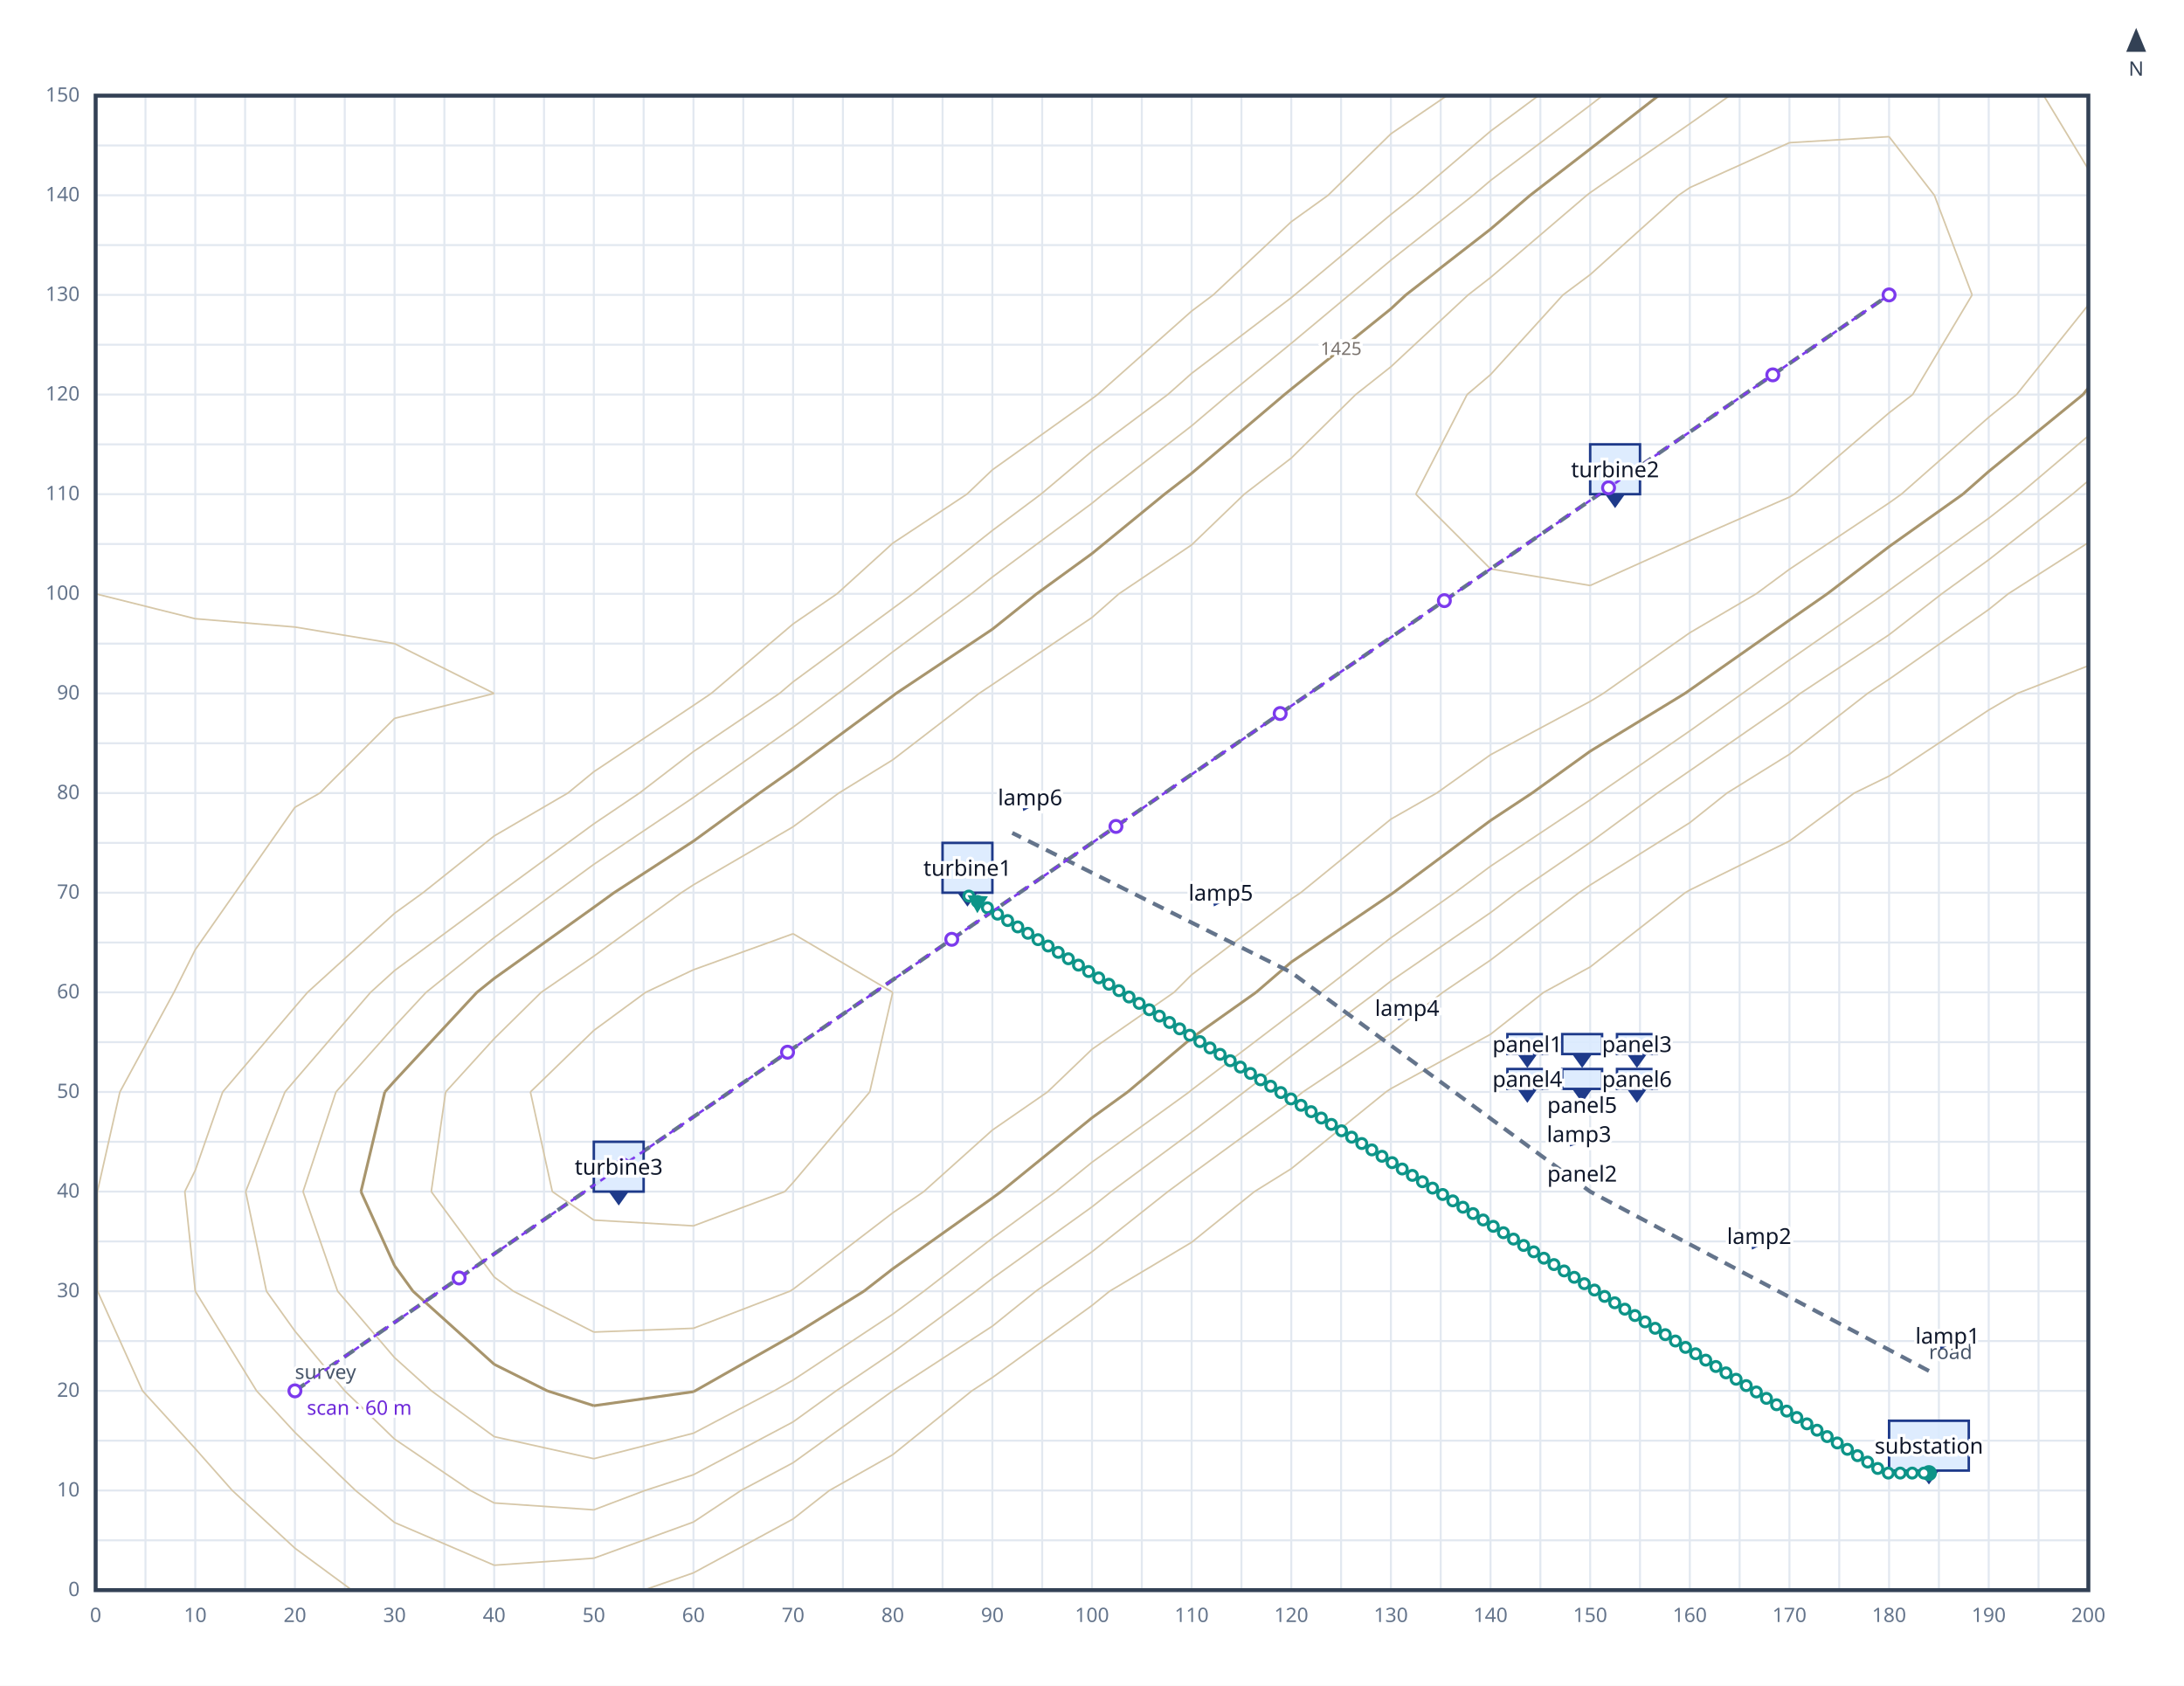
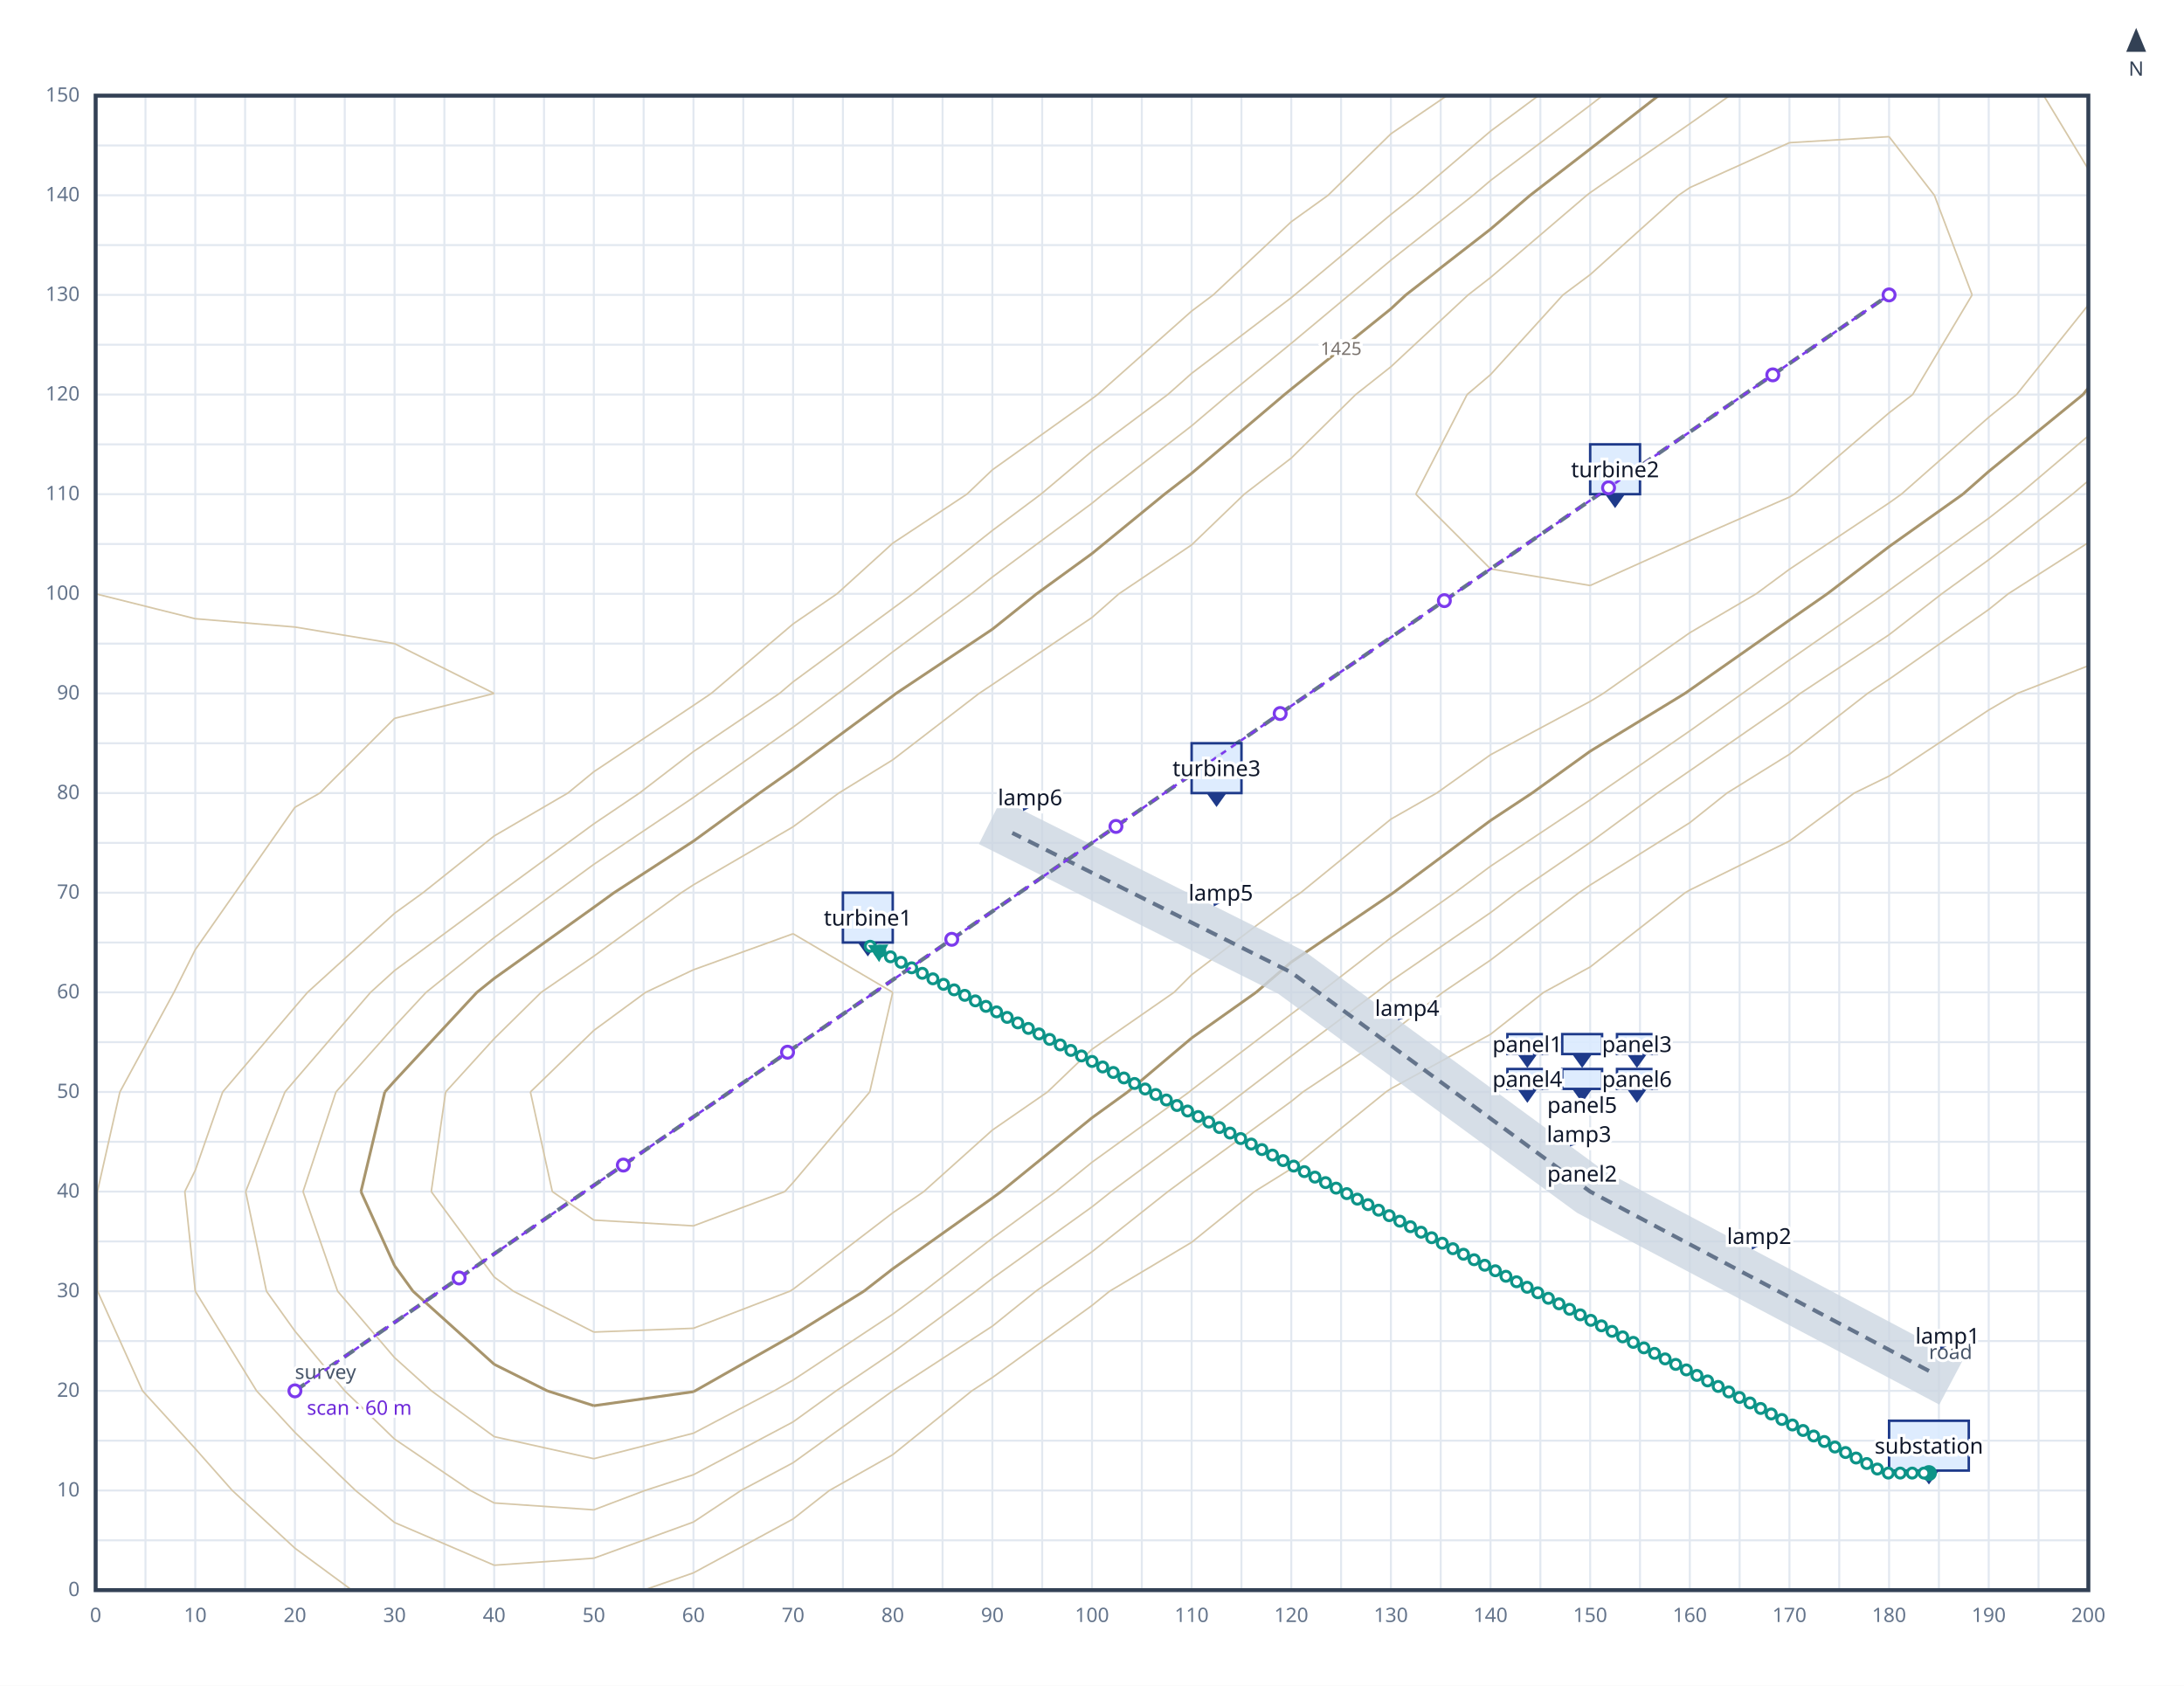
<svg xmlns="http://www.w3.org/2000/svg" width="1096" height="846" viewBox="0 0 1096 846" font-family="sans-serif">
  <rect width="100%" height="100%" fill="#ffffff" />
  <path d="M73 798V48M98 798V48M123 798V48M148 798V48M173 798V48M198 798V48M223 798V48M248 798V48M273 798V48M298 798V48M323 798V48M348 798V48M373 798V48M398 798V48M423 798V48M448 798V48M473 798V48M498 798V48M523 798V48M548 798V48M573 798V48M598 798V48M623 798V48M648 798V48M673 798V48M698 798V48M723 798V48M748 798V48M773 798V48M798 798V48M823 798V48M848 798V48M873 798V48M898 798V48M923 798V48M948 798V48M973 798V48M998 798V48M1023 798V48M48 773H1048M48 748H1048M48 723H1048M48 698H1048M48 673H1048M48 648H1048M48 623H1048M48 598H1048M48 573H1048M48 548H1048M48 523H1048M48 498H1048M48 473H1048M48 448H1048M48 423H1048M48 398H1048M48 373H1048M48 348H1048M48 323H1048M48 298H1048M48 273H1048M48 248H1048M48 223H1048M48 198H1048M48 173H1048M48 148H1048M48 123H1048M48 98H1048M48 73H1048" stroke="#e2e8f0" stroke-width="1" fill="none" />
  <path d="M148,776.95L116.57,748M176.57,798L148,776.95M323,798L348,789.33M398,762.29L348,789.33M416.18,748L398,762.29M98,727.03L71.53,698M116.57,748L98,727.03M416.18,748L448,730.05M487.68,698L448,730.05M71.53,698L48.98,648M487.68,698L498,691.3M548,655.14L498,691.3M556.82,648L548,655.14M48.98,648L48.88,598M556.82,648L598,623.44M629.52,598L598,623.44M48.88,598L60.16,548M629.52,598L648,586.51M695.5,548L648,586.51M60.16,548L87.29,498M695.5,548L698,546.33M748,519.05L698,546.33M774.67,498L748,519.05M87.29,498L98,476.57M118,448L98,476.57M774.67,498L798,485.27M845.67,448L798,485.27M118,448L148,405.14M160.5,398L148,405.14M845.67,448L848,446.65M898,422.07L848,446.65M930.5,398L898,422.07M160.5,398L198,360.5M248,348L198,360.5M930.5,398L948,389.46M998,356.33L948,389.46M1012.29,348L998,356.33M98,310.5L48,298M148,314.67L98,310.5M198,323L148,314.67M248,348L198,323M1012.29,348L1048,334.11M198,764.07L178.43,748M248,785.5L198,764.07M298,781.98L248,785.5M348,763.82L298,781.98M371.85,748L348,763.82M148,718.83L128.77,698M178.43,748L148,718.83M371.85,748L398,734.07M448,698L398,734.07M448,698L448,698M98,648L98,648M128.77,698L98,648M448,698L498,665.53M519.79,648L498,665.53M98,648L92.74,598M519.79,648L548,628.18M586.07,598L548,628.18M92.74,598L98,587.29M111.75,548L98,587.29M586.07,598L598,589.18M648,552.73L598,589.18M653.83,548L648,552.73M111.75,548L148,505.35M154.33,498L148,505.35M653.83,548L698,518.56M724.06,498L698,518.56M154.33,498L198,458.34M212.29,448L198,458.34M724.06,498L748,481.81M792.37,448L748,481.81M212.29,448L248,419.52M284.96,398L248,419.52M792.37,448L798,444.15M848,412.86L798,444.15M866.64,398L848,412.86M284.96,398L298,387.29M348,354.02L298,387.29M356.9,348L348,354.02M866.64,398L898,378.53M937.19,348L898,378.53M356.9,348L398,313.12M420.03,298L398,313.12M937.19,348L948,340.86M998,305.89L948,340.86M1007.78,298L998,305.89M420.03,298L448,272.62M485.21,248L448,272.62M1007.78,298L1048,272.31M485.21,248L498,235.78M548,200.11L498,235.78M550.82,198L548,200.11M550.82,198L598,156.12M608.83,148L598,156.12M608.83,148L648,111.28M666.48,98L648,111.28M666.48,98L698,67.15M726.12,48L698,67.15M248,754.25L236.1,748M298,757.71L248,754.25M323.64,748L298,757.71M198,722.19L173,698M236.1,748L198,722.19M323.64,748L348,740.08M398,713.57L348,740.08M419.59,698L398,713.57M148,668L133.71,648M173,698L148,668M419.59,698L448,678.77M489.67,648L448,678.77M133.71,648L123.29,598M489.67,648L498,641.55M548,605.66L498,641.55M557.66,598L548,605.66M123.29,598L143,548M557.66,598L598,568.17M624.37,548L598,568.17M143,548L148,542.12M185.97,498L148,542.12M624.37,548L648,529.93M690.7,498L648,529.93M185.97,498L198,487.08M248,450.05L198,487.08M250.78,448L248,450.05M690.7,498L698,492.35M748,458L698,492.35M761.12,448L748,458M250.78,448L298,413.45M320.89,398L298,413.45M761.12,448L798,422.79M831.72,398L798,422.79M320.89,398L348,377.17M391.15,348L348,377.17M831.72,398L848,386.8M898,352.21L848,386.8M903.41,348L898,352.21M391.15,348L398,342.19M448,305.39L398,342.19M458,298L448,305.39M903.41,348L948,318.54M974.44,298L948,318.54M458,298L498,266.22M522.38,248L498,266.22M974.44,298L998,280.92M1040.02,248L998,280.92M522.38,248L548,226.42M586.03,198L548,226.42M1040.02,248L1048,241.24M586.03,198L598,187.37M648,149.38L598,187.37M649.65,148L648,149.38M649.65,148L698,107.63M710.21,98L698,107.63M710.21,98L748,65.82M772,48L748,65.82M248,720.97L216.52,698M298,732.04L248,720.97M348,719.25L298,732.04M388.48,698L348,719.25M198,681.33L169.43,648M216.52,698L198,681.33M388.48,698L398,692.59M448,659.54L398,692.59M463.63,648L448,659.54M169.43,648L152.07,598M463.63,648L498,621.39M529.87,598L498,621.39M152.07,598L168.59,548M529.87,598L548,583.27M596.77,548L548,583.27M168.59,548L198,515.03M213.82,498L198,515.03M596.77,548L598,546.96M648,508.92L598,546.96M662.61,498L648,508.92M213.82,498L248,470.54M278.56,448L248,470.54M662.61,498L698,470.61M730.1,448L698,470.61M278.56,448L298,433.77M348,400.19L298,433.77M351.01,398L348,400.19M730.1,448L748,434.7M798,401.42L748,434.7M802.65,398L798,401.42M351.01,398L398,364.95M420.73,348L398,364.95M802.65,398L848,366.8M874.4,348L848,366.8M420.73,348L448,327.13M487.41,298L448,327.13M874.4,348L898,331.2M945.7,298L898,331.2M487.41,298L498,289.59M548,252.55L498,289.59M553.56,248L548,252.55M945.7,298L948,296.25M998,260.08L948,296.25M1013.43,248L998,260.08M553.56,248L598,213.71M616.54,198L598,213.71M1013.43,248L1048,218.72M616.54,198L648,172.31M677.12,148L648,172.31M677.12,148L698,130.57M739.28,98L698,130.57M739.28,98L748,90.57M798,52.82L748,90.57M804.18,48L798,52.82M298,668.49L257.68,648M348,666.59L298,668.49M396.33,648L348,666.59M248,640.86L216.42,598M257.68,648L248,640.86M396.33,648L398,647M448,608.67L398,647M463.57,598L448,608.67M216.42,598L223.64,548M463.57,598L498,567.12M525.66,548L498,567.12M223.64,548L248,521.24M271.57,498L248,521.24M525.66,548L548,526.57M589.18,498L548,526.57M271.57,498L298,479.86M341.92,448L298,479.86M589.18,498L598,489.18M648,451.16L598,489.18M652.72,448L648,451.16M341.92,448L348,444.05M398,414.92L348,444.05M420.92,398L398,414.92M652.72,448L698,411.08M720.97,398L698,411.08M420.92,398L448,381.33M491.33,348L448,381.33M720.97,398L748,378.77M798,352L748,378.77M804.56,348L798,352M491.33,348L498,343.56M548,309.9L498,343.56M561.51,298L548,309.9M804.56,348L848,317.54M881.33,298L848,317.54M561.51,298L598,273.45M624.42,248L598,273.45M881.33,298L898,285.68M948,252.39L898,285.68M954.17,248L948,252.39M624.42,248L648,229.88M680.35,198L648,229.88M954.17,248L998,209.41M1012,198L998,209.41M680.35,198L698,184.05M736.75,148L698,184.05M1012,198L1048,153M736.75,148L748,139.26M796.3,98L748,139.26M796.3,98L798,96.68M848,62.1L798,96.68M868,48L848,62.1M1048,84.96L1025.63,48M298,612.29L277.17,598M348,615.19L298,612.29M393.83,598L348,615.19M277.17,598L266.18,548M393.83,598L398,593.45M436.46,548L398,593.45M266.18,548L298,517.12M324,498L298,517.12M436.46,548L448,498M448,498L448,498M324,498L348,486.68M398,468.59L348,486.68M448,498L398,468.59M448,498L448,498M748,285.5L710.5,248M798,293.83L748,285.5M848,271.33L798,293.83M898,249.45L848,271.33M900.38,248L898,249.45M710.5,248L736.24,198M900.38,248L948,207.18M959.84,198L948,207.18M736.24,198L748,188M784.36,148L748,188M959.84,198L989.67,148M784.36,148L798,137.83M842.34,98L798,137.83M989.67,148L970.73,98M842.34,98L848,94.15M898,71.61L848,94.15M948,68.59L898,71.61M970.73,98L948,68.59" stroke="#d6c7a8" stroke-width="0.8" fill="none" />
  <path d="M298,705.45L274.67,698M348,698.42L298,705.45M348.79,698L348,698.42M248,684.67L207.26,648M274.67,698L248,684.67M348.79,698L398,670.07M433.51,648L398,670.07M198,635.18L181.14,598M207.26,648L198,635.18M433.51,648L448,636.76M498,601.23L448,636.76M502.4,598L498,601.23M181.14,598L193.1,548M502.4,598L548,560.95M565.9,548L548,560.95M193.1,548L198,542.51M239.33,498L198,542.51M565.9,548L598,520.92M630.35,498L598,520.92M239.33,498L248,491.03M298,455.35L248,491.03M308.14,448L298,455.35M630.35,498L648,482.81M698,448.87L648,482.81M699.23,448L698,448.87M308.14,448L348,422.12M381.13,398L348,422.12M699.23,448L748,411.76M768.83,398L748,411.76M381.13,398L398,386.14M448,349.28L398,386.14M449.67,348L448,349.28M768.83,398L798,377M845.54,348L798,377M449.67,348L498,315.78M520.22,298L498,315.78M845.54,348L848,346.28M898,311.2L848,346.28M916.97,298L898,311.2M520.22,298L548,277.8M584.42,248L548,277.8M916.97,298L948,274.32M985.04,248L948,274.32M584.42,248L598,237.52M644.63,198L598,237.52M985.04,248L998,236.59M1045.33,198L998,236.59M644.63,198L648,195.25M698,154.98L648,195.25M705.5,148L698,154.98M1045.33,198L1048,194.67M705.5,148L748,114.99M767.89,98L748,114.99M767.89,98L798,74.75M832.27,48L798,74.75" stroke="#a8956d" stroke-width="1.4" fill="none" />
  <text x="673" y="178.11" font-size="9" fill="#78716c" text-anchor="middle" stroke="#ffffff" stroke-width="3" paint-order="stroke">1425</text>
  <rect x="48" y="48" width="1000" height="750" fill="none" stroke="#334155" stroke-width="2" />
+   <path data-line="road" d="M968 688L798 598L648 488L508 418" fill="none" stroke="#cbd5e1" stroke-opacity="0.8" stroke-width="25" stroke-linejoin="miter" stroke-linecap="square" />
  <path d="M968 688L798 598L648 488L508 418" fill="none" stroke="#64748b" stroke-width="2" stroke-dasharray="6 4" stroke-linejoin="round" />
  <text x="968" y="682" font-size="10" fill="#475569" stroke="#ffffff" stroke-width="3" paint-order="stroke">road</text>
  <path d="M148 698L948 148" fill="none" stroke="#64748b" stroke-width="2" stroke-dasharray="6 4" stroke-linejoin="round" />
  <text x="148" y="692" font-size="10" fill="#475569" stroke="#ffffff" stroke-width="3" paint-order="stroke">survey</text>
  <text x="48" y="814" font-size="10" fill="#64748b" text-anchor="middle">0</text>
  <text x="98" y="814" font-size="10" fill="#64748b" text-anchor="middle">10</text>
  <text x="148" y="814" font-size="10" fill="#64748b" text-anchor="middle">20</text>
  <text x="198" y="814" font-size="10" fill="#64748b" text-anchor="middle">30</text>
  <text x="248" y="814" font-size="10" fill="#64748b" text-anchor="middle">40</text>
  <text x="298" y="814" font-size="10" fill="#64748b" text-anchor="middle">50</text>
  <text x="348" y="814" font-size="10" fill="#64748b" text-anchor="middle">60</text>
  <text x="398" y="814" font-size="10" fill="#64748b" text-anchor="middle">70</text>
  <text x="448" y="814" font-size="10" fill="#64748b" text-anchor="middle">80</text>
  <text x="498" y="814" font-size="10" fill="#64748b" text-anchor="middle">90</text>
  <text x="548" y="814" font-size="10" fill="#64748b" text-anchor="middle">100</text>
  <text x="598" y="814" font-size="10" fill="#64748b" text-anchor="middle">110</text>
  <text x="648" y="814" font-size="10" fill="#64748b" text-anchor="middle">120</text>
  <text x="698" y="814" font-size="10" fill="#64748b" text-anchor="middle">130</text>
  <text x="748" y="814" font-size="10" fill="#64748b" text-anchor="middle">140</text>
  <text x="798" y="814" font-size="10" fill="#64748b" text-anchor="middle">150</text>
  <text x="848" y="814" font-size="10" fill="#64748b" text-anchor="middle">160</text>
  <text x="898" y="814" font-size="10" fill="#64748b" text-anchor="middle">170</text>
  <text x="948" y="814" font-size="10" fill="#64748b" text-anchor="middle">180</text>
  <text x="998" y="814" font-size="10" fill="#64748b" text-anchor="middle">190</text>
  <text x="1048" y="814" font-size="10" fill="#64748b" text-anchor="middle">200</text>
  <text x="40" y="801" font-size="10" fill="#64748b" text-anchor="end">0</text>
  <text x="40" y="751" font-size="10" fill="#64748b" text-anchor="end">10</text>
  <text x="40" y="701" font-size="10" fill="#64748b" text-anchor="end">20</text>
  <text x="40" y="651" font-size="10" fill="#64748b" text-anchor="end">30</text>
  <text x="40" y="601" font-size="10" fill="#64748b" text-anchor="end">40</text>
  <text x="40" y="551" font-size="10" fill="#64748b" text-anchor="end">50</text>
  <text x="40" y="501" font-size="10" fill="#64748b" text-anchor="end">60</text>
  <text x="40" y="451" font-size="10" fill="#64748b" text-anchor="end">70</text>
  <text x="40" y="401" font-size="10" fill="#64748b" text-anchor="end">80</text>
  <text x="40" y="351" font-size="10" fill="#64748b" text-anchor="end">90</text>
  <text x="40" y="301" font-size="10" fill="#64748b" text-anchor="end">100</text>
  <text x="40" y="251" font-size="10" fill="#64748b" text-anchor="end">110</text>
  <text x="40" y="201" font-size="10" fill="#64748b" text-anchor="end">120</text>
  <text x="40" y="151" font-size="10" fill="#64748b" text-anchor="end">130</text>
  <text x="40" y="101" font-size="10" fill="#64748b" text-anchor="end">140</text>
  <text x="40" y="51" font-size="10" fill="#64748b" text-anchor="end">150</text>
  <path d="M1072 14l-5 12h10z" fill="#334155" />
  <text x="1072" y="38" font-size="10" fill="#334155" text-anchor="middle">N</text>
  <polygon points="948,738 988,738 988,713 948,713" fill="#dbeafe" fill-opacity="0.9" stroke="#1e3a8a" stroke-width="1.25" />
  <polygon points="968,745 973,738 963,738" fill="#1e3a8a" />
  <polygon points="976.34,670.64 977.67,671.34 978.37,670.01 977.05,669.31" fill="#dbeafe" fill-opacity="0.9" stroke="#1e3a8a" stroke-width="1.25" />
  <polygon points="973.73,677.17 981.43,673.33 972.59,668.65" fill="#1e3a8a" />
  <polygon points="881.8,620.58 883.12,621.28 883.83,619.96 882.5,619.26" fill="#dbeafe" fill-opacity="0.9" stroke="#1e3a8a" stroke-width="1.25" />
  <polygon points="879.19,627.12 886.88,623.27 878.04,618.59" fill="#1e3a8a" />
  <polygon points="791.36,569.26 792.57,570.15 793.46,568.94 792.25,568.05" fill="#dbeafe" fill-opacity="0.9" stroke="#1e3a8a" stroke-width="1.25" />
  <polygon points="787.82,575.35 796,572.66 787.93,566.75" fill="#1e3a8a" />
  <polygon points="811.47,546.47 831.47,546.47 831.47,536.47 811.47,536.47" fill="#dbeafe" fill-opacity="0.9" stroke="#1e3a8a" stroke-width="1.25" />
  <polygon points="821.47,553.47 826.47,546.47 816.47,546.47" fill="#1e3a8a" />
  <polygon points="783.97,546.47 803.97,546.47 803.97,536.47 783.97,536.47" fill="#dbeafe" fill-opacity="0.9" stroke="#1e3a8a" stroke-width="1.25" />
  <polygon points="793.97,553.47 798.97,546.47 788.97,546.47" fill="#1e3a8a" />
  <polygon points="811.47,528.97 831.47,528.97 831.47,518.97 811.47,518.97" fill="#dbeafe" fill-opacity="0.9" stroke="#1e3a8a" stroke-width="1.25" />
  <polygon points="821.47,535.97 826.47,528.97 816.47,528.97" fill="#1e3a8a" />
  <polygon points="756.47,546.47 776.47,546.47 776.47,536.47 756.47,536.47" fill="#dbeafe" fill-opacity="0.9" stroke="#1e3a8a" stroke-width="1.25" />
  <polygon points="766.47,553.47 771.47,546.47 761.47,546.47" fill="#1e3a8a" />
  <polygon points="783.97,528.97 803.97,528.97 803.97,518.97 783.97,518.97" fill="#dbeafe" fill-opacity="0.9" stroke="#1e3a8a" stroke-width="1.25" />
  <polygon points="793.97,535.97 798.97,528.97 788.97,528.97" fill="#1e3a8a" />
  <polygon points="756.47,528.97 776.47,528.97 776.47,518.97 756.47,518.97" fill="#dbeafe" fill-opacity="0.9" stroke="#1e3a8a" stroke-width="1.25" />
  <polygon points="766.47,535.97 771.47,528.97 761.47,528.97" fill="#1e3a8a" />
  <polygon points="705.09,506 706.3,506.88 707.19,505.67 705.98,504.79" fill="#dbeafe" fill-opacity="0.9" stroke="#1e3a8a" stroke-width="1.25" />
  <polygon points="701.56,512.08 709.73,509.4 701.66,503.48" fill="#1e3a8a" />
  <polygon points="611.62,448.29 612.96,448.96 613.63,447.62 612.29,446.95" fill="#dbeafe" fill-opacity="0.9" stroke="#1e3a8a" stroke-width="1.25" />
  <polygon points="609.16,454.89 616.76,450.86 607.82,446.39" fill="#1e3a8a" />
+   <polygon points="598,398 623,398 623,373 598,373" fill="#dbeafe" fill-opacity="0.9" stroke="#1e3a8a" stroke-width="1.25" />
+   <polygon points="610.5,405 615.5,398 605.5,398" fill="#1e3a8a" />
  <polygon points="515.94,400.45 517.28,401.12 517.95,399.78 516.61,399.11" fill="#dbeafe" fill-opacity="0.9" stroke="#1e3a8a" stroke-width="1.25" />
  <polygon points="513.48,407.04 521.08,403.02 512.14,398.55" fill="#1e3a8a" />
-   <polygon points="473,448 498,448 498,423 473,423" fill="#dbeafe" fill-opacity="0.9" stroke="#1e3a8a" stroke-width="1.25" />
-   <polygon points="485.5,455 490.5,448 480.5,448" fill="#1e3a8a" />
-   <polygon points="298,598 323,598 323,573 298,573" fill="#dbeafe" fill-opacity="0.9" stroke="#1e3a8a" stroke-width="1.25" />
-   <polygon points="310.5,605 315.5,598 305.5,598" fill="#1e3a8a" />
+   <polygon points="423,473 448,473 448,448 423,448" fill="#dbeafe" fill-opacity="0.9" stroke="#1e3a8a" stroke-width="1.25" />
+   <polygon points="435.5,480 440.5,473 430.5,473" fill="#1e3a8a" />
  <polygon points="798,248 823,248 823,223 798,223" fill="#dbeafe" fill-opacity="0.9" stroke="#1e3a8a" stroke-width="1.25" />
  <polygon points="810.5,255 815.5,248 805.5,248" fill="#1e3a8a" />
-   <path d="M968 739.26L946 739.25L485.5 449.27" fill="none" stroke="#0d9488" stroke-opacity="0.16" stroke-width="2.5" stroke-linecap="round" stroke-linejoin="round" />
-   <path d="M968 739.26L946 739.25L485.5 449.27" fill="none" stroke="#0d9488" stroke-width="2" stroke-linejoin="round" />
+   <path d="M968 739.26L946 739.25L435.5 474.27" fill="none" stroke="#0d9488" stroke-opacity="0.16" stroke-width="2.5" stroke-linecap="round" stroke-linejoin="round" />
+   <path d="M968 739.26L946 739.25L435.5 474.27" fill="none" stroke="#0d9488" stroke-width="2" stroke-linejoin="round" />
  <circle cx="968" cy="739.26" r="4" fill="#0d9488" />
  <circle cx="965.5" cy="739.26" r="2.5" fill="#ffffff" stroke="#0d9488" stroke-width="1.5" />
  <circle cx="959.6" cy="739.26" r="2.5" fill="#ffffff" stroke="#0d9488" stroke-width="1.5" />
  <circle cx="953.6" cy="739.26" r="2.5" fill="#ffffff" stroke="#0d9488" stroke-width="1.5" />
  <circle cx="947.6" cy="739.25" r="2.5" fill="#ffffff" stroke="#0d9488" stroke-width="1.5" />
-   <circle cx="942.31" cy="736.93" r="2.5" fill="#ffffff" stroke="#0d9488" stroke-width="1.5" />
-   <circle cx="937.24" cy="733.73" r="2.5" fill="#ffffff" stroke="#0d9488" stroke-width="1.5" />
-   <circle cx="932.16" cy="730.53" r="2.5" fill="#ffffff" stroke="#0d9488" stroke-width="1.5" />
-   <circle cx="927.08" cy="727.34" r="2.5" fill="#ffffff" stroke="#0d9488" stroke-width="1.5" />
-   <circle cx="922" cy="724.14" r="2.5" fill="#ffffff" stroke="#0d9488" stroke-width="1.5" />
-   <circle cx="916.93" cy="720.94" r="2.5" fill="#ffffff" stroke="#0d9488" stroke-width="1.5" />
-   <circle cx="911.85" cy="717.74" r="2.5" fill="#ffffff" stroke="#0d9488" stroke-width="1.5" />
-   <circle cx="906.77" cy="714.55" r="2.5" fill="#ffffff" stroke="#0d9488" stroke-width="1.5" />
-   <circle cx="901.7" cy="711.35" r="2.5" fill="#ffffff" stroke="#0d9488" stroke-width="1.5" />
-   <circle cx="896.62" cy="708.15" r="2.5" fill="#ffffff" stroke="#0d9488" stroke-width="1.5" />
-   <circle cx="891.54" cy="704.96" r="2.5" fill="#ffffff" stroke="#0d9488" stroke-width="1.5" />
-   <circle cx="886.46" cy="701.76" r="2.5" fill="#ffffff" stroke="#0d9488" stroke-width="1.5" />
-   <circle cx="881.39" cy="698.56" r="2.5" fill="#ffffff" stroke="#0d9488" stroke-width="1.5" />
-   <circle cx="876.31" cy="695.36" r="2.5" fill="#ffffff" stroke="#0d9488" stroke-width="1.5" />
-   <circle cx="871.23" cy="692.17" r="2.5" fill="#ffffff" stroke="#0d9488" stroke-width="1.5" />
-   <circle cx="866.15" cy="688.97" r="2.5" fill="#ffffff" stroke="#0d9488" stroke-width="1.5" />
-   <circle cx="861.08" cy="685.77" r="2.5" fill="#ffffff" stroke="#0d9488" stroke-width="1.5" />
-   <circle cx="856" cy="682.58" r="2.5" fill="#ffffff" stroke="#0d9488" stroke-width="1.5" />
-   <circle cx="850.92" cy="679.38" r="2.5" fill="#ffffff" stroke="#0d9488" stroke-width="1.5" />
-   <circle cx="845.85" cy="676.18" r="2.5" fill="#ffffff" stroke="#0d9488" stroke-width="1.5" />
-   <circle cx="840.77" cy="672.98" r="2.5" fill="#ffffff" stroke="#0d9488" stroke-width="1.5" />
-   <circle cx="835.69" cy="669.79" r="2.5" fill="#ffffff" stroke="#0d9488" stroke-width="1.5" />
-   <circle cx="830.61" cy="666.59" r="2.5" fill="#ffffff" stroke="#0d9488" stroke-width="1.5" />
-   <circle cx="825.54" cy="663.39" r="2.5" fill="#ffffff" stroke="#0d9488" stroke-width="1.5" />
-   <circle cx="820.46" cy="660.2" r="2.5" fill="#ffffff" stroke="#0d9488" stroke-width="1.5" />
-   <circle cx="815.38" cy="657" r="2.5" fill="#ffffff" stroke="#0d9488" stroke-width="1.5" />
-   <circle cx="810.31" cy="653.8" r="2.5" fill="#ffffff" stroke="#0d9488" stroke-width="1.5" />
-   <circle cx="805.23" cy="650.6" r="2.5" fill="#ffffff" stroke="#0d9488" stroke-width="1.5" />
-   <circle cx="800.15" cy="647.41" r="2.5" fill="#ffffff" stroke="#0d9488" stroke-width="1.5" />
-   <circle cx="795.07" cy="644.21" r="2.5" fill="#ffffff" stroke="#0d9488" stroke-width="1.5" />
-   <circle cx="790" cy="641.01" r="2.5" fill="#ffffff" stroke="#0d9488" stroke-width="1.5" />
-   <circle cx="784.92" cy="637.81" r="2.5" fill="#ffffff" stroke="#0d9488" stroke-width="1.5" />
-   <circle cx="779.84" cy="634.62" r="2.5" fill="#ffffff" stroke="#0d9488" stroke-width="1.5" />
-   <circle cx="774.77" cy="631.42" r="2.5" fill="#ffffff" stroke="#0d9488" stroke-width="1.5" />
-   <circle cx="769.69" cy="628.22" r="2.5" fill="#ffffff" stroke="#0d9488" stroke-width="1.5" />
-   <circle cx="764.61" cy="625.03" r="2.5" fill="#ffffff" stroke="#0d9488" stroke-width="1.5" />
-   <circle cx="759.53" cy="621.83" r="2.5" fill="#ffffff" stroke="#0d9488" stroke-width="1.5" />
-   <circle cx="754.46" cy="618.63" r="2.5" fill="#ffffff" stroke="#0d9488" stroke-width="1.5" />
-   <circle cx="749.38" cy="615.43" r="2.5" fill="#ffffff" stroke="#0d9488" stroke-width="1.5" />
-   <circle cx="744.3" cy="612.24" r="2.5" fill="#ffffff" stroke="#0d9488" stroke-width="1.5" />
-   <circle cx="739.22" cy="609.04" r="2.5" fill="#ffffff" stroke="#0d9488" stroke-width="1.5" />
-   <circle cx="734.15" cy="605.84" r="2.5" fill="#ffffff" stroke="#0d9488" stroke-width="1.5" />
-   <circle cx="729.07" cy="602.65" r="2.5" fill="#ffffff" stroke="#0d9488" stroke-width="1.5" />
-   <circle cx="723.99" cy="599.45" r="2.5" fill="#ffffff" stroke="#0d9488" stroke-width="1.5" />
-   <circle cx="718.92" cy="596.25" r="2.5" fill="#ffffff" stroke="#0d9488" stroke-width="1.5" />
-   <circle cx="713.84" cy="593.05" r="2.5" fill="#ffffff" stroke="#0d9488" stroke-width="1.5" />
-   <circle cx="708.76" cy="589.86" r="2.5" fill="#ffffff" stroke="#0d9488" stroke-width="1.5" />
-   <circle cx="703.68" cy="586.66" r="2.5" fill="#ffffff" stroke="#0d9488" stroke-width="1.5" />
-   <circle cx="698.61" cy="583.46" r="2.5" fill="#ffffff" stroke="#0d9488" stroke-width="1.5" />
-   <circle cx="693.53" cy="580.27" r="2.5" fill="#ffffff" stroke="#0d9488" stroke-width="1.5" />
-   <circle cx="688.45" cy="577.07" r="2.5" fill="#ffffff" stroke="#0d9488" stroke-width="1.5" />
-   <circle cx="683.38" cy="573.87" r="2.5" fill="#ffffff" stroke="#0d9488" stroke-width="1.5" />
-   <circle cx="678.3" cy="570.67" r="2.5" fill="#ffffff" stroke="#0d9488" stroke-width="1.5" />
-   <circle cx="673.22" cy="567.48" r="2.5" fill="#ffffff" stroke="#0d9488" stroke-width="1.5" />
-   <circle cx="668.14" cy="564.28" r="2.5" fill="#ffffff" stroke="#0d9488" stroke-width="1.5" />
-   <circle cx="663.07" cy="561.08" r="2.5" fill="#ffffff" stroke="#0d9488" stroke-width="1.5" />
-   <circle cx="657.99" cy="557.88" r="2.5" fill="#ffffff" stroke="#0d9488" stroke-width="1.5" />
-   <circle cx="652.91" cy="554.69" r="2.5" fill="#ffffff" stroke="#0d9488" stroke-width="1.5" />
-   <circle cx="647.84" cy="551.49" r="2.5" fill="#ffffff" stroke="#0d9488" stroke-width="1.5" />
-   <circle cx="642.76" cy="548.29" r="2.5" fill="#ffffff" stroke="#0d9488" stroke-width="1.5" />
-   <circle cx="637.68" cy="545.1" r="2.5" fill="#ffffff" stroke="#0d9488" stroke-width="1.5" />
-   <circle cx="632.6" cy="541.9" r="2.5" fill="#ffffff" stroke="#0d9488" stroke-width="1.5" />
-   <circle cx="627.53" cy="538.7" r="2.5" fill="#ffffff" stroke="#0d9488" stroke-width="1.5" />
-   <circle cx="622.45" cy="535.5" r="2.5" fill="#ffffff" stroke="#0d9488" stroke-width="1.5" />
-   <circle cx="617.37" cy="532.31" r="2.5" fill="#ffffff" stroke="#0d9488" stroke-width="1.5" />
-   <circle cx="612.29" cy="529.11" r="2.5" fill="#ffffff" stroke="#0d9488" stroke-width="1.5" />
-   <circle cx="607.22" cy="525.91" r="2.5" fill="#ffffff" stroke="#0d9488" stroke-width="1.5" />
-   <circle cx="602.14" cy="522.72" r="2.5" fill="#ffffff" stroke="#0d9488" stroke-width="1.5" />
-   <circle cx="597.06" cy="519.52" r="2.5" fill="#ffffff" stroke="#0d9488" stroke-width="1.5" />
-   <circle cx="591.99" cy="516.32" r="2.5" fill="#ffffff" stroke="#0d9488" stroke-width="1.5" />
-   <circle cx="586.91" cy="513.12" r="2.5" fill="#ffffff" stroke="#0d9488" stroke-width="1.5" />
-   <circle cx="581.83" cy="509.93" r="2.5" fill="#ffffff" stroke="#0d9488" stroke-width="1.5" />
-   <circle cx="576.75" cy="506.73" r="2.5" fill="#ffffff" stroke="#0d9488" stroke-width="1.5" />
-   <circle cx="571.68" cy="503.53" r="2.5" fill="#ffffff" stroke="#0d9488" stroke-width="1.5" />
-   <circle cx="566.6" cy="500.34" r="2.5" fill="#ffffff" stroke="#0d9488" stroke-width="1.5" />
-   <circle cx="561.52" cy="497.14" r="2.5" fill="#ffffff" stroke="#0d9488" stroke-width="1.5" />
-   <circle cx="556.45" cy="493.94" r="2.5" fill="#ffffff" stroke="#0d9488" stroke-width="1.5" />
-   <circle cx="551.37" cy="490.74" r="2.5" fill="#ffffff" stroke="#0d9488" stroke-width="1.5" />
-   <circle cx="546.29" cy="487.55" r="2.5" fill="#ffffff" stroke="#0d9488" stroke-width="1.5" />
-   <circle cx="541.21" cy="484.35" r="2.5" fill="#ffffff" stroke="#0d9488" stroke-width="1.5" />
-   <circle cx="536.14" cy="481.15" r="2.5" fill="#ffffff" stroke="#0d9488" stroke-width="1.5" />
-   <circle cx="531.06" cy="477.95" r="2.5" fill="#ffffff" stroke="#0d9488" stroke-width="1.5" />
-   <circle cx="525.98" cy="474.76" r="2.5" fill="#ffffff" stroke="#0d9488" stroke-width="1.5" />
-   <circle cx="520.91" cy="471.56" r="2.5" fill="#ffffff" stroke="#0d9488" stroke-width="1.5" />
-   <circle cx="515.83" cy="468.36" r="2.5" fill="#ffffff" stroke="#0d9488" stroke-width="1.5" />
-   <circle cx="510.75" cy="465.17" r="2.5" fill="#ffffff" stroke="#0d9488" stroke-width="1.5" />
-   <circle cx="505.67" cy="461.97" r="2.5" fill="#ffffff" stroke="#0d9488" stroke-width="1.5" />
-   <circle cx="500.6" cy="458.77" r="2.5" fill="#ffffff" stroke="#0d9488" stroke-width="1.5" />
-   <circle cx="495.52" cy="455.57" r="2.5" fill="#ffffff" stroke="#0d9488" stroke-width="1.5" />
-   <circle cx="490.44" cy="452.38" r="2.5" fill="#ffffff" stroke="#0d9488" stroke-width="1.5" />
-   <circle cx="486.2" cy="449.7" r="2.5" fill="#ffffff" stroke="#0d9488" stroke-width="1.5" />
-   <polygon points="485.5,449.27 490.45,458.29 495.78,449.83" fill="#0d9488" />
+   <circle cx="942.11" cy="737.23" r="2.5" fill="#ffffff" stroke="#0d9488" stroke-width="1.5" />
+   <circle cx="936.79" cy="734.47" r="2.5" fill="#ffffff" stroke="#0d9488" stroke-width="1.5" />
+   <circle cx="931.46" cy="731.7" r="2.5" fill="#ffffff" stroke="#0d9488" stroke-width="1.5" />
+   <circle cx="926.14" cy="728.94" r="2.5" fill="#ffffff" stroke="#0d9488" stroke-width="1.5" />
+   <circle cx="920.81" cy="726.18" r="2.5" fill="#ffffff" stroke="#0d9488" stroke-width="1.5" />
+   <circle cx="915.49" cy="723.41" r="2.5" fill="#ffffff" stroke="#0d9488" stroke-width="1.5" />
+   <circle cx="910.16" cy="720.65" r="2.5" fill="#ffffff" stroke="#0d9488" stroke-width="1.5" />
+   <circle cx="904.84" cy="717.88" r="2.5" fill="#ffffff" stroke="#0d9488" stroke-width="1.5" />
+   <circle cx="899.51" cy="715.12" r="2.5" fill="#ffffff" stroke="#0d9488" stroke-width="1.5" />
+   <circle cx="894.19" cy="712.36" r="2.5" fill="#ffffff" stroke="#0d9488" stroke-width="1.5" />
+   <circle cx="888.86" cy="709.59" r="2.5" fill="#ffffff" stroke="#0d9488" stroke-width="1.5" />
+   <circle cx="883.54" cy="706.83" r="2.5" fill="#ffffff" stroke="#0d9488" stroke-width="1.5" />
+   <circle cx="878.21" cy="704.06" r="2.5" fill="#ffffff" stroke="#0d9488" stroke-width="1.5" />
+   <circle cx="872.89" cy="701.3" r="2.5" fill="#ffffff" stroke="#0d9488" stroke-width="1.5" />
+   <circle cx="867.56" cy="698.53" r="2.5" fill="#ffffff" stroke="#0d9488" stroke-width="1.5" />
+   <circle cx="862.23" cy="695.77" r="2.5" fill="#ffffff" stroke="#0d9488" stroke-width="1.5" />
+   <circle cx="856.91" cy="693.01" r="2.5" fill="#ffffff" stroke="#0d9488" stroke-width="1.5" />
+   <circle cx="851.58" cy="690.24" r="2.5" fill="#ffffff" stroke="#0d9488" stroke-width="1.5" />
+   <circle cx="846.26" cy="687.48" r="2.5" fill="#ffffff" stroke="#0d9488" stroke-width="1.5" />
+   <circle cx="840.93" cy="684.71" r="2.5" fill="#ffffff" stroke="#0d9488" stroke-width="1.5" />
+   <circle cx="835.61" cy="681.95" r="2.5" fill="#ffffff" stroke="#0d9488" stroke-width="1.5" />
+   <circle cx="830.28" cy="679.18" r="2.5" fill="#ffffff" stroke="#0d9488" stroke-width="1.5" />
+   <circle cx="824.96" cy="676.42" r="2.5" fill="#ffffff" stroke="#0d9488" stroke-width="1.5" />
+   <circle cx="819.63" cy="673.66" r="2.5" fill="#ffffff" stroke="#0d9488" stroke-width="1.5" />
+   <circle cx="814.31" cy="670.89" r="2.5" fill="#ffffff" stroke="#0d9488" stroke-width="1.5" />
+   <circle cx="808.98" cy="668.13" r="2.5" fill="#ffffff" stroke="#0d9488" stroke-width="1.5" />
+   <circle cx="803.66" cy="665.36" r="2.5" fill="#ffffff" stroke="#0d9488" stroke-width="1.5" />
+   <circle cx="798.33" cy="662.6" r="2.5" fill="#ffffff" stroke="#0d9488" stroke-width="1.5" />
+   <circle cx="793.01" cy="659.84" r="2.5" fill="#ffffff" stroke="#0d9488" stroke-width="1.5" />
+   <circle cx="787.68" cy="657.07" r="2.5" fill="#ffffff" stroke="#0d9488" stroke-width="1.5" />
+   <circle cx="782.36" cy="654.31" r="2.5" fill="#ffffff" stroke="#0d9488" stroke-width="1.5" />
+   <circle cx="777.03" cy="651.54" r="2.5" fill="#ffffff" stroke="#0d9488" stroke-width="1.5" />
+   <circle cx="771.7" cy="648.78" r="2.5" fill="#ffffff" stroke="#0d9488" stroke-width="1.5" />
+   <circle cx="766.38" cy="646.01" r="2.5" fill="#ffffff" stroke="#0d9488" stroke-width="1.5" />
+   <circle cx="761.05" cy="643.25" r="2.5" fill="#ffffff" stroke="#0d9488" stroke-width="1.5" />
+   <circle cx="755.73" cy="640.49" r="2.5" fill="#ffffff" stroke="#0d9488" stroke-width="1.5" />
+   <circle cx="750.4" cy="637.72" r="2.5" fill="#ffffff" stroke="#0d9488" stroke-width="1.5" />
+   <circle cx="745.08" cy="634.96" r="2.5" fill="#ffffff" stroke="#0d9488" stroke-width="1.5" />
+   <circle cx="739.75" cy="632.19" r="2.5" fill="#ffffff" stroke="#0d9488" stroke-width="1.5" />
+   <circle cx="734.43" cy="629.43" r="2.5" fill="#ffffff" stroke="#0d9488" stroke-width="1.5" />
+   <circle cx="729.1" cy="626.66" r="2.5" fill="#ffffff" stroke="#0d9488" stroke-width="1.5" />
+   <circle cx="723.78" cy="623.9" r="2.5" fill="#ffffff" stroke="#0d9488" stroke-width="1.5" />
+   <circle cx="718.45" cy="621.14" r="2.5" fill="#ffffff" stroke="#0d9488" stroke-width="1.5" />
+   <circle cx="713.13" cy="618.37" r="2.5" fill="#ffffff" stroke="#0d9488" stroke-width="1.5" />
+   <circle cx="707.8" cy="615.61" r="2.5" fill="#ffffff" stroke="#0d9488" stroke-width="1.5" />
+   <circle cx="702.48" cy="612.84" r="2.5" fill="#ffffff" stroke="#0d9488" stroke-width="1.5" />
+   <circle cx="697.15" cy="610.08" r="2.5" fill="#ffffff" stroke="#0d9488" stroke-width="1.5" />
+   <circle cx="691.82" cy="607.32" r="2.5" fill="#ffffff" stroke="#0d9488" stroke-width="1.5" />
+   <circle cx="686.5" cy="604.55" r="2.5" fill="#ffffff" stroke="#0d9488" stroke-width="1.5" />
+   <circle cx="681.17" cy="601.79" r="2.5" fill="#ffffff" stroke="#0d9488" stroke-width="1.5" />
+   <circle cx="675.85" cy="599.02" r="2.5" fill="#ffffff" stroke="#0d9488" stroke-width="1.5" />
+   <circle cx="670.52" cy="596.26" r="2.5" fill="#ffffff" stroke="#0d9488" stroke-width="1.5" />
+   <circle cx="665.2" cy="593.49" r="2.5" fill="#ffffff" stroke="#0d9488" stroke-width="1.5" />
+   <circle cx="659.87" cy="590.73" r="2.5" fill="#ffffff" stroke="#0d9488" stroke-width="1.5" />
+   <circle cx="654.55" cy="587.97" r="2.5" fill="#ffffff" stroke="#0d9488" stroke-width="1.5" />
+   <circle cx="649.22" cy="585.2" r="2.5" fill="#ffffff" stroke="#0d9488" stroke-width="1.5" />
+   <circle cx="643.9" cy="582.44" r="2.5" fill="#ffffff" stroke="#0d9488" stroke-width="1.5" />
+   <circle cx="638.57" cy="579.67" r="2.5" fill="#ffffff" stroke="#0d9488" stroke-width="1.5" />
+   <circle cx="633.25" cy="576.91" r="2.5" fill="#ffffff" stroke="#0d9488" stroke-width="1.5" />
+   <circle cx="627.92" cy="574.14" r="2.5" fill="#ffffff" stroke="#0d9488" stroke-width="1.5" />
+   <circle cx="622.6" cy="571.38" r="2.5" fill="#ffffff" stroke="#0d9488" stroke-width="1.5" />
+   <circle cx="617.27" cy="568.62" r="2.5" fill="#ffffff" stroke="#0d9488" stroke-width="1.5" />
+   <circle cx="611.94" cy="565.85" r="2.5" fill="#ffffff" stroke="#0d9488" stroke-width="1.5" />
+   <circle cx="606.62" cy="563.09" r="2.5" fill="#ffffff" stroke="#0d9488" stroke-width="1.5" />
+   <circle cx="601.29" cy="560.32" r="2.5" fill="#ffffff" stroke="#0d9488" stroke-width="1.5" />
+   <circle cx="595.97" cy="557.56" r="2.5" fill="#ffffff" stroke="#0d9488" stroke-width="1.5" />
+   <circle cx="590.64" cy="554.8" r="2.5" fill="#ffffff" stroke="#0d9488" stroke-width="1.5" />
+   <circle cx="585.32" cy="552.03" r="2.5" fill="#ffffff" stroke="#0d9488" stroke-width="1.5" />
+   <circle cx="579.99" cy="549.27" r="2.5" fill="#ffffff" stroke="#0d9488" stroke-width="1.5" />
+   <circle cx="574.67" cy="546.5" r="2.5" fill="#ffffff" stroke="#0d9488" stroke-width="1.5" />
+   <circle cx="569.34" cy="543.74" r="2.5" fill="#ffffff" stroke="#0d9488" stroke-width="1.5" />
+   <circle cx="564.02" cy="540.97" r="2.5" fill="#ffffff" stroke="#0d9488" stroke-width="1.5" />
+   <circle cx="558.69" cy="538.21" r="2.5" fill="#ffffff" stroke="#0d9488" stroke-width="1.5" />
+   <circle cx="553.37" cy="535.45" r="2.5" fill="#ffffff" stroke="#0d9488" stroke-width="1.5" />
+   <circle cx="548.04" cy="532.68" r="2.5" fill="#ffffff" stroke="#0d9488" stroke-width="1.5" />
+   <circle cx="542.72" cy="529.92" r="2.5" fill="#ffffff" stroke="#0d9488" stroke-width="1.5" />
+   <circle cx="537.39" cy="527.15" r="2.5" fill="#ffffff" stroke="#0d9488" stroke-width="1.5" />
+   <circle cx="532.06" cy="524.39" r="2.5" fill="#ffffff" stroke="#0d9488" stroke-width="1.5" />
+   <circle cx="526.74" cy="521.62" r="2.5" fill="#ffffff" stroke="#0d9488" stroke-width="1.5" />
+   <circle cx="521.41" cy="518.86" r="2.5" fill="#ffffff" stroke="#0d9488" stroke-width="1.5" />
+   <circle cx="516.09" cy="516.1" r="2.5" fill="#ffffff" stroke="#0d9488" stroke-width="1.5" />
+   <circle cx="510.76" cy="513.33" r="2.5" fill="#ffffff" stroke="#0d9488" stroke-width="1.5" />
+   <circle cx="505.44" cy="510.57" r="2.5" fill="#ffffff" stroke="#0d9488" stroke-width="1.5" />
+   <circle cx="500.11" cy="507.8" r="2.5" fill="#ffffff" stroke="#0d9488" stroke-width="1.5" />
+   <circle cx="494.79" cy="505.04" r="2.5" fill="#ffffff" stroke="#0d9488" stroke-width="1.5" />
+   <circle cx="489.46" cy="502.28" r="2.5" fill="#ffffff" stroke="#0d9488" stroke-width="1.5" />
+   <circle cx="484.14" cy="499.51" r="2.5" fill="#ffffff" stroke="#0d9488" stroke-width="1.5" />
+   <circle cx="478.81" cy="496.75" r="2.5" fill="#ffffff" stroke="#0d9488" stroke-width="1.5" />
+   <circle cx="473.49" cy="493.98" r="2.5" fill="#ffffff" stroke="#0d9488" stroke-width="1.5" />
+   <circle cx="468.16" cy="491.22" r="2.5" fill="#ffffff" stroke="#0d9488" stroke-width="1.5" />
+   <circle cx="462.84" cy="488.45" r="2.5" fill="#ffffff" stroke="#0d9488" stroke-width="1.5" />
+   <circle cx="457.51" cy="485.69" r="2.5" fill="#ffffff" stroke="#0d9488" stroke-width="1.5" />
+   <circle cx="452.18" cy="482.93" r="2.5" fill="#ffffff" stroke="#0d9488" stroke-width="1.5" />
+   <circle cx="446.86" cy="480.16" r="2.5" fill="#ffffff" stroke="#0d9488" stroke-width="1.5" />
+   <circle cx="441.53" cy="477.4" r="2.5" fill="#ffffff" stroke="#0d9488" stroke-width="1.5" />
+   <circle cx="436.69" cy="474.88" r="2.5" fill="#ffffff" stroke="#0d9488" stroke-width="1.5" />
+   <polygon points="435.5,474.27 441.18,482.85 445.79,473.97" fill="#0d9488" />
  <path d="M148 698L230.4 641.35L312.81 584.69L395.21 528.04L477.62 471.39L560.02 414.74L642.43 358.08L724.83 301.43L807.23 244.78L889.64 188.12L948 148" fill="none" stroke="#7c3aed" stroke-width="1.2" stroke-dasharray="3 3" />
  <circle cx="148" cy="698" r="3" fill="#ffffff" stroke="#7c3aed" stroke-width="1.5" />
  <circle cx="230.4" cy="641.35" r="3" fill="#ffffff" stroke="#7c3aed" stroke-width="1.5" />
  <circle cx="312.81" cy="584.69" r="3" fill="#ffffff" stroke="#7c3aed" stroke-width="1.5" />
  <circle cx="395.21" cy="528.04" r="3" fill="#ffffff" stroke="#7c3aed" stroke-width="1.5" />
  <circle cx="477.62" cy="471.39" r="3" fill="#ffffff" stroke="#7c3aed" stroke-width="1.5" />
  <circle cx="560.02" cy="414.74" r="3" fill="#ffffff" stroke="#7c3aed" stroke-width="1.5" />
  <circle cx="642.43" cy="358.08" r="3" fill="#ffffff" stroke="#7c3aed" stroke-width="1.5" />
  <circle cx="724.83" cy="301.43" r="3" fill="#ffffff" stroke="#7c3aed" stroke-width="1.5" />
  <circle cx="807.23" cy="244.78" r="3" fill="#ffffff" stroke="#7c3aed" stroke-width="1.5" />
  <circle cx="889.64" cy="188.12" r="3" fill="#ffffff" stroke="#7c3aed" stroke-width="1.5" />
  <circle cx="948" cy="148" r="3" fill="#ffffff" stroke="#7c3aed" stroke-width="1.5" />
  <text x="154" y="710" font-size="10" fill="#6d28d9" stroke="#ffffff" stroke-width="3" paint-order="stroke">scan · 60 m</text>
  <text x="968" y="729.5" font-size="11" fill="#0f172a" text-anchor="middle" stroke="#ffffff" stroke-width="3" paint-order="stroke">substation</text>
  <text x="977.36" y="674.32" font-size="11" fill="#0f172a" text-anchor="middle" stroke="#ffffff" stroke-width="3" paint-order="stroke">lamp1</text>
  <text x="882.81" y="624.27" font-size="11" fill="#0f172a" text-anchor="middle" stroke="#ffffff" stroke-width="3" paint-order="stroke">lamp2</text>
  <text x="792.41" y="573.1" font-size="11" fill="#0f172a" text-anchor="middle" stroke="#ffffff" stroke-width="3" paint-order="stroke">lamp3</text>
  <text x="821.47" y="545.47" font-size="11" fill="#0f172a" text-anchor="middle" stroke="#ffffff" stroke-width="3" paint-order="stroke">panel6</text>
  <text x="793.97" y="558.47" font-size="11" fill="#0f172a" text-anchor="middle" stroke="#ffffff" stroke-width="3" paint-order="stroke">panel5</text>
  <text x="821.47" y="527.97" font-size="11" fill="#0f172a" text-anchor="middle" stroke="#ffffff" stroke-width="3" paint-order="stroke">panel3</text>
  <text x="766.47" y="545.47" font-size="11" fill="#0f172a" text-anchor="middle" stroke="#ffffff" stroke-width="3" paint-order="stroke">panel4</text>
  <text x="793.97" y="592.97" font-size="11" fill="#0f172a" text-anchor="middle" stroke="#ffffff" stroke-width="3" paint-order="stroke">panel2</text>
  <text x="766.47" y="527.97" font-size="11" fill="#0f172a" text-anchor="middle" stroke="#ffffff" stroke-width="3" paint-order="stroke">panel1</text>
  <text x="706.14" y="509.83" font-size="11" fill="#0f172a" text-anchor="middle" stroke="#ffffff" stroke-width="3" paint-order="stroke">lamp4</text>
  <text x="612.63" y="451.95" font-size="11" fill="#0f172a" text-anchor="middle" stroke="#ffffff" stroke-width="3" paint-order="stroke">lamp5</text>
+   <text x="610.5" y="389.5" font-size="11" fill="#0f172a" text-anchor="middle" stroke="#ffffff" stroke-width="3" paint-order="stroke">turbine3</text>
  <text x="516.94" y="404.11" font-size="11" fill="#0f172a" text-anchor="middle" stroke="#ffffff" stroke-width="3" paint-order="stroke">lamp6</text>
-   <text x="485.5" y="439.5" font-size="11" fill="#0f172a" text-anchor="middle" stroke="#ffffff" stroke-width="3" paint-order="stroke">turbine1</text>
-   <text x="310.5" y="589.5" font-size="11" fill="#0f172a" text-anchor="middle" stroke="#ffffff" stroke-width="3" paint-order="stroke">turbine3</text>
+   <text x="435.5" y="464.5" font-size="11" fill="#0f172a" text-anchor="middle" stroke="#ffffff" stroke-width="3" paint-order="stroke">turbine1</text>
  <text x="810.5" y="239.5" font-size="11" fill="#0f172a" text-anchor="middle" stroke="#ffffff" stroke-width="3" paint-order="stroke">turbine2</text>
</svg>
